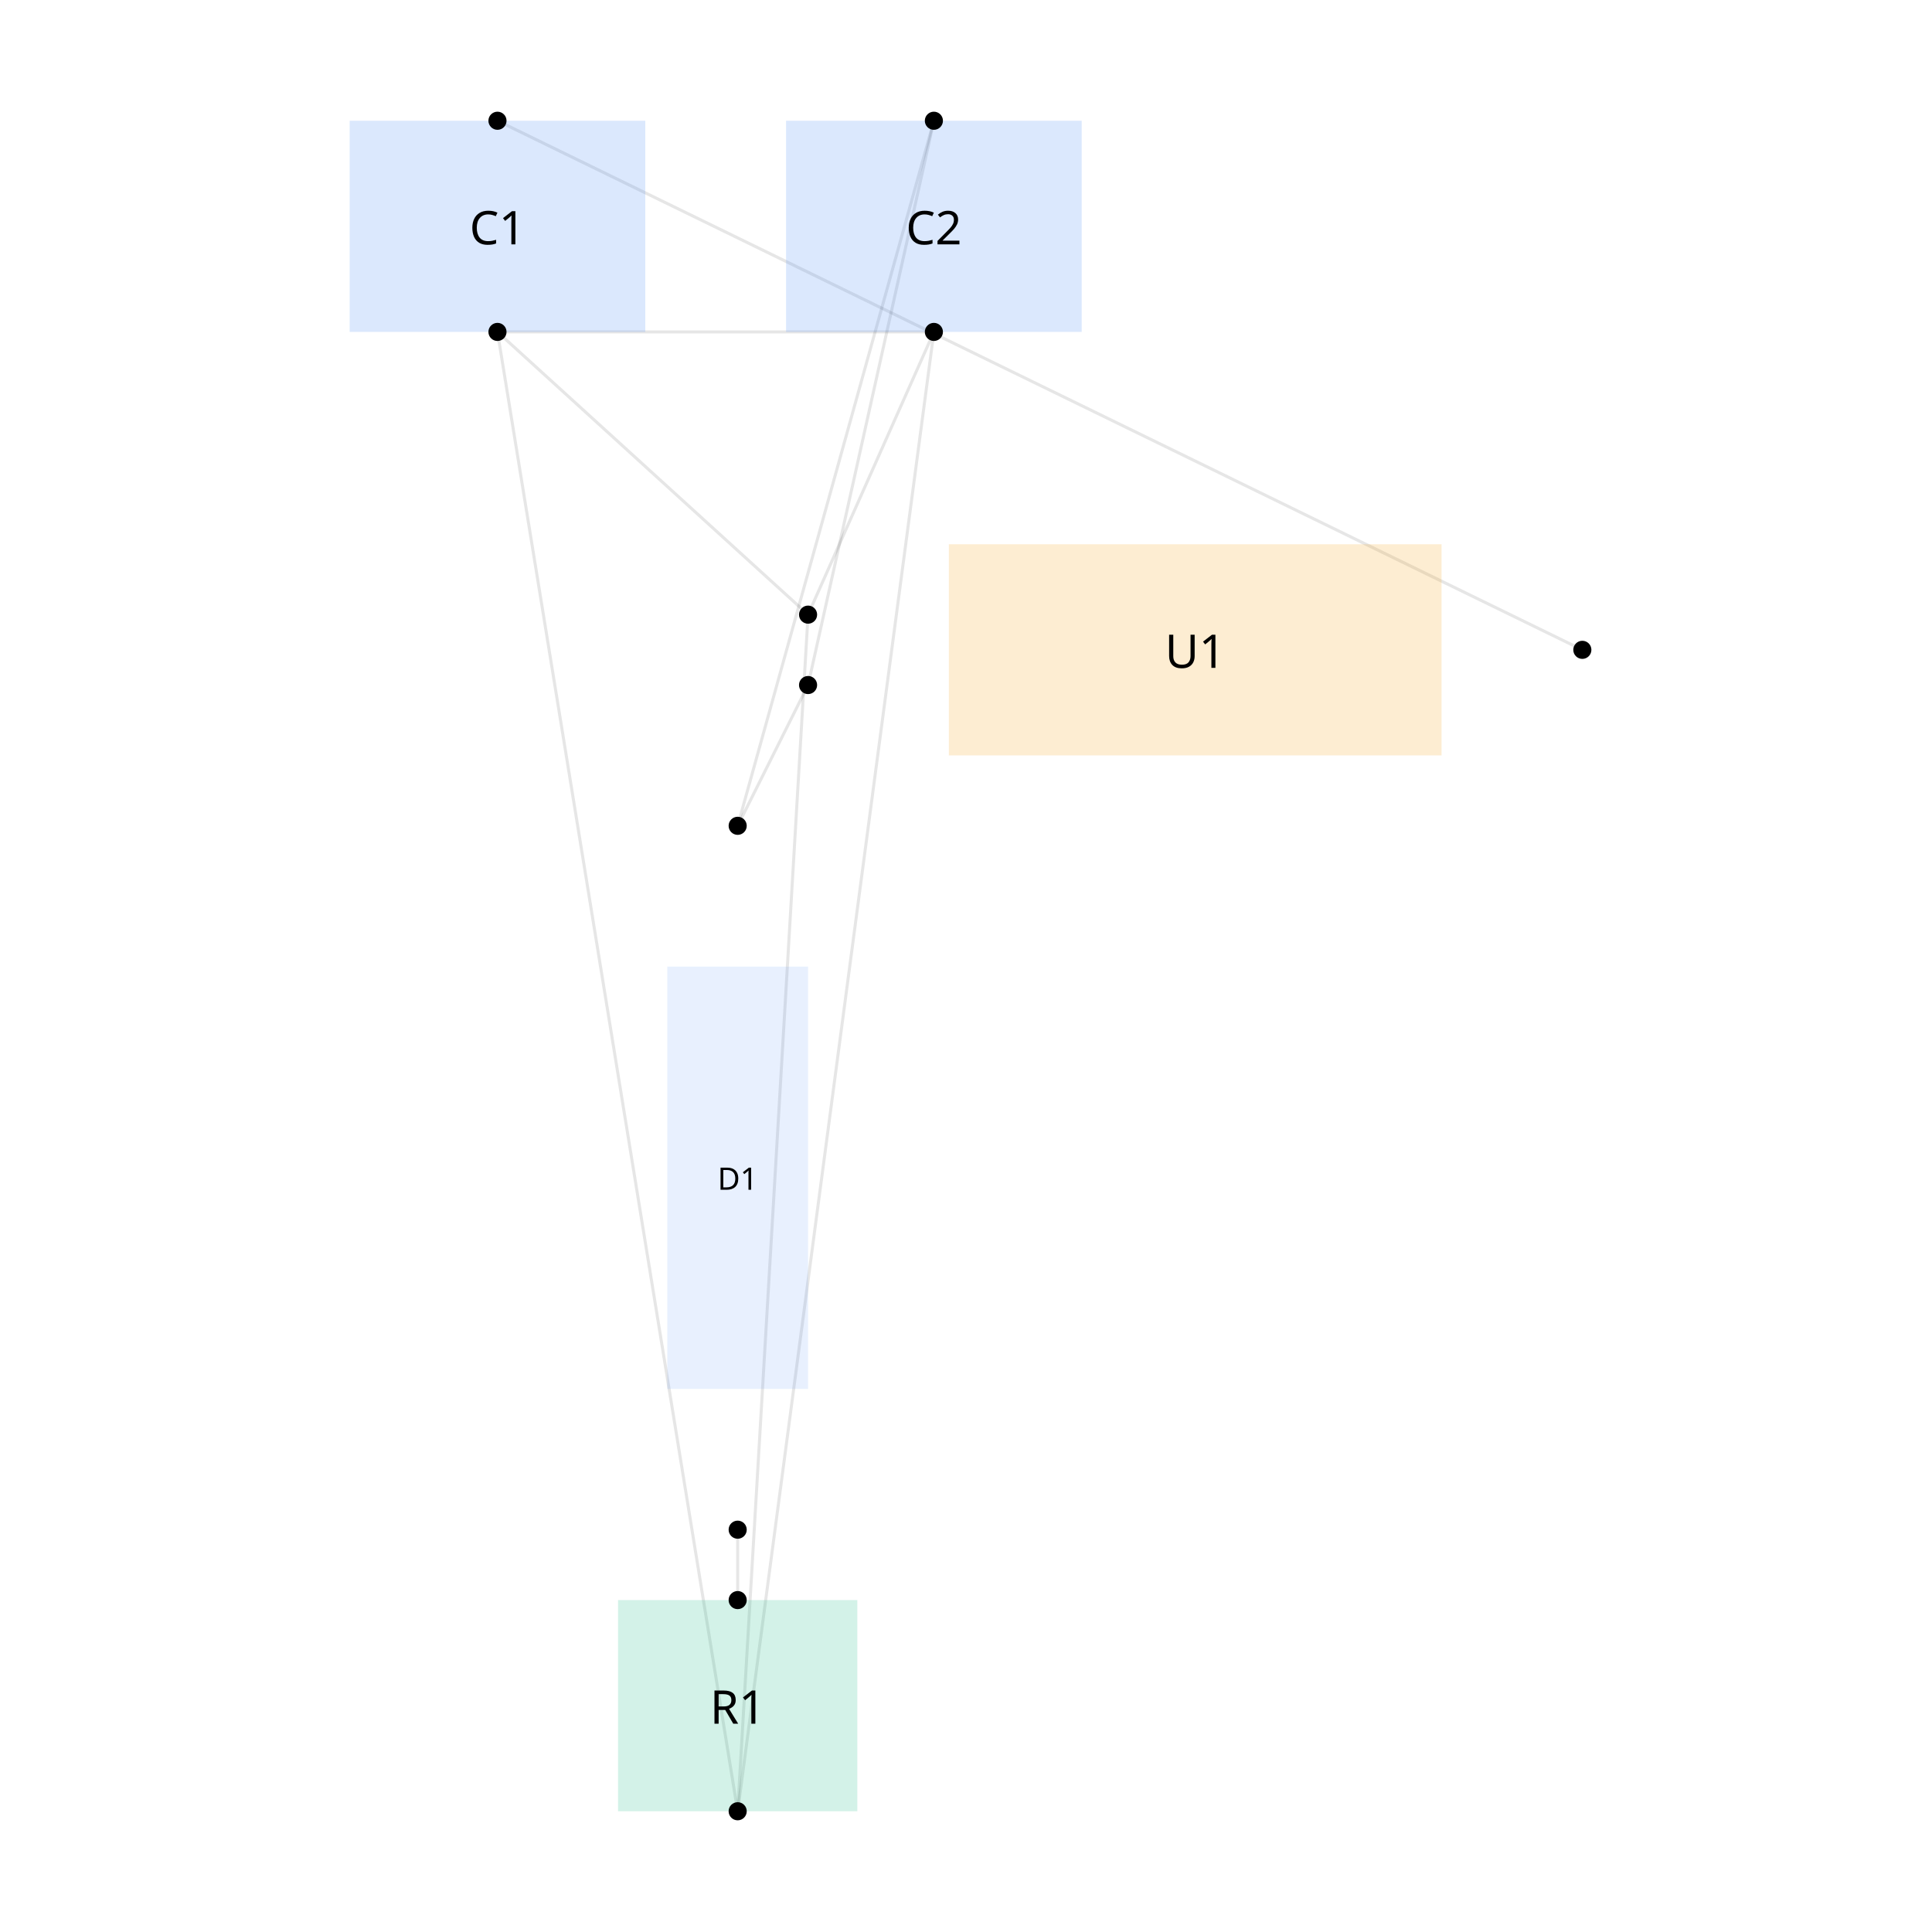
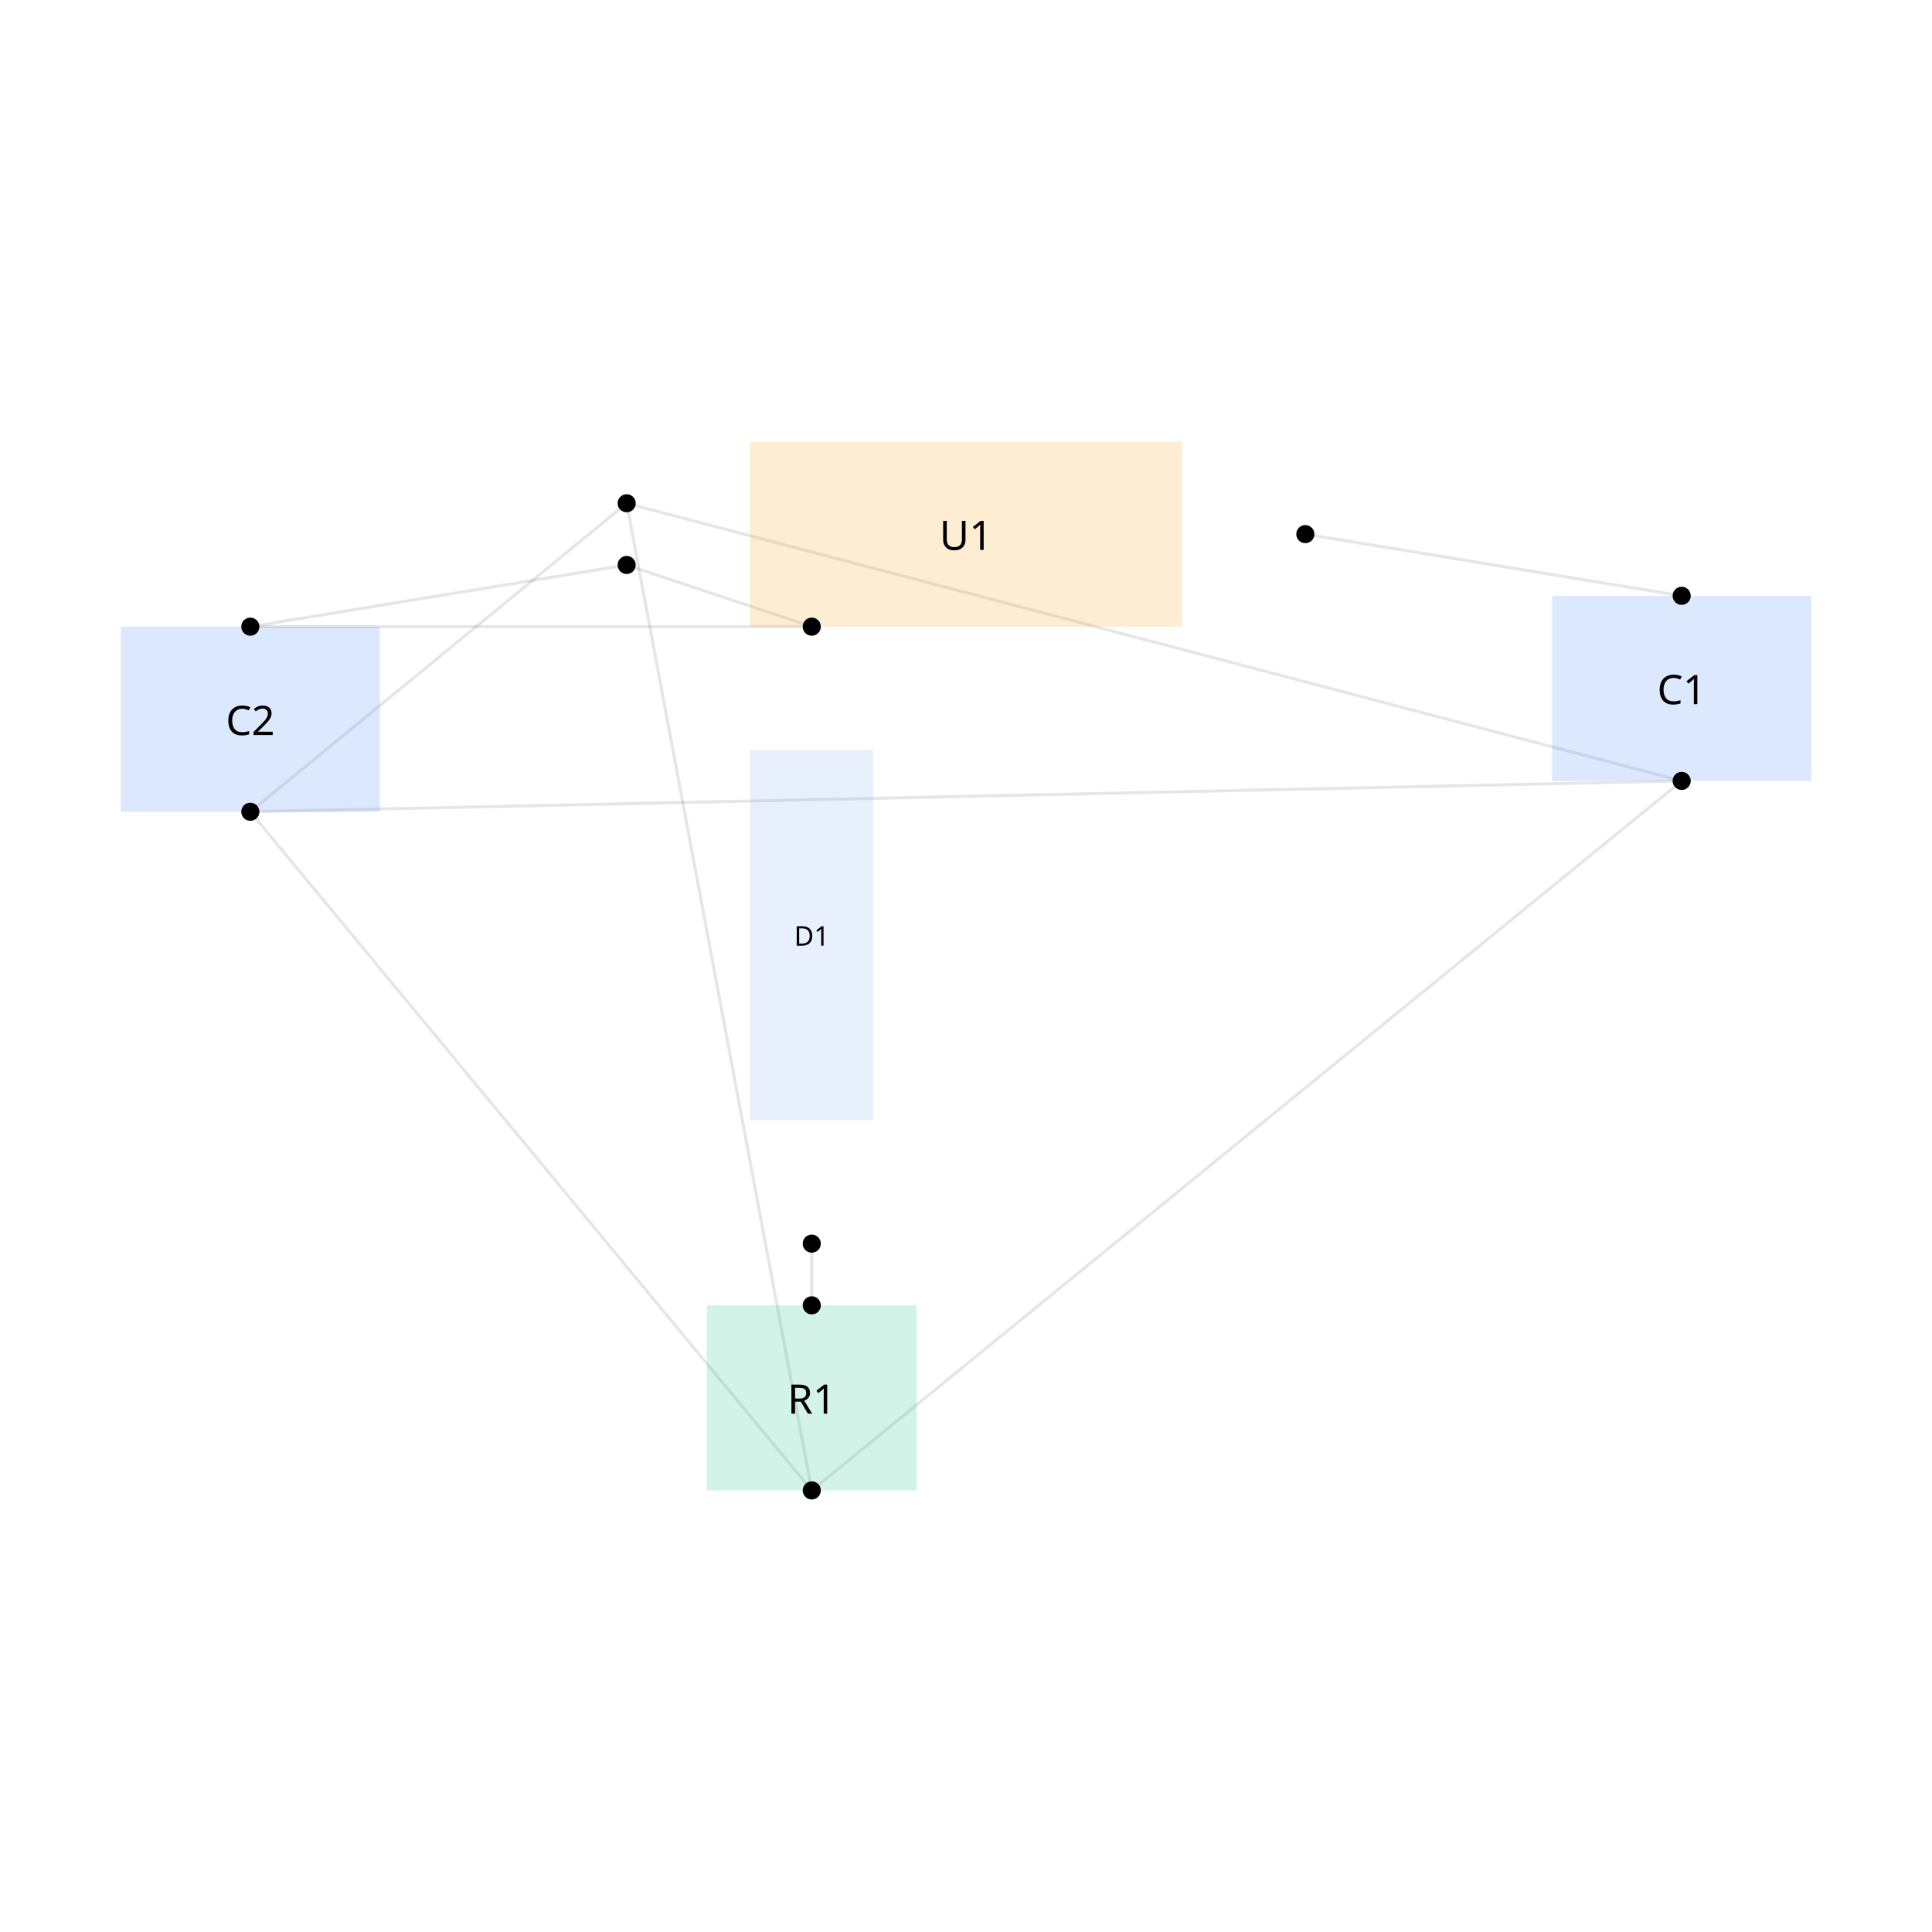
<svg xmlns="http://www.w3.org/2000/svg" width="640" height="640" viewBox="0 0 640 640">
  <rect width="100%" height="100%" fill="white" />
  <g>
-     <polyline data-points="-1.1,0.1 -1.9825,0.9033333333333335" data-type="line" data-label="" points="267.682,203.609 164.795,109.951" fill="none" stroke="rgba(0,0,0,0.1)" stroke-width="1px" />
+     <polyline data-points="-1.1,0.1 2.3200000000000003,-0.8" data-type="line" data-label="" points="207.591,166.715 557.08,258.686" fill="none" stroke="rgba(0,0,0,0.1)" stroke-width="1px" />
  </g>
  <g>
-     <polyline data-points="-1.1,0.1 -0.7424999999999999,0.9033333333333335" data-type="line" data-label="" points="267.682,203.609 309.362,109.951" fill="none" stroke="rgba(0,0,0,0.1)" stroke-width="1px" />
+     <polyline data-points="-1.1,0.1 -2.32,-0.9000000000000001" data-type="line" data-label="" points="207.591,166.715 82.92,268.905" fill="none" stroke="rgba(0,0,0,0.1)" stroke-width="1px" />
  </g>
  <g>
-     <polyline data-points="-1.1,0.1 -1.300000000000001,-3.3000000000000003" data-type="line" data-label="" points="267.682,203.609 244.365,600" fill="none" stroke="rgba(0,0,0,0.1)" stroke-width="1px" />
+     <polyline data-points="-1.1,0.1 -0.5,-3.1000000000000005" data-type="line" data-label="" points="207.591,166.715 268.905,493.723" fill="none" stroke="rgba(0,0,0,0.1)" stroke-width="1px" />
  </g>
  <g>
-     <polyline data-points="-1.9825,0.9033333333333335 -0.7424999999999999,0.9033333333333335" data-type="line" data-label="" points="164.795,109.951 309.362,109.951" fill="none" stroke="rgba(0,0,0,0.1)" stroke-width="1px" />
+     <polyline data-points="2.3200000000000003,-0.8 -2.32,-0.9000000000000001" data-type="line" data-label="" points="557.08,258.686 82.92,268.905" fill="none" stroke="rgba(0,0,0,0.1)" stroke-width="1px" />
  </g>
  <g>
-     <polyline data-points="-1.9825,0.9033333333333335 -1.300000000000001,-3.3000000000000003" data-type="line" data-label="" points="164.795,109.951 244.365,600" fill="none" stroke="rgba(0,0,0,0.1)" stroke-width="1px" />
+     <polyline data-points="2.3200000000000003,-0.8 -0.5,-3.1000000000000005" data-type="line" data-label="" points="557.08,258.686 268.905,493.723" fill="none" stroke="rgba(0,0,0,0.1)" stroke-width="1px" />
  </g>
  <g>
-     <polyline data-points="-0.7424999999999999,0.9033333333333335 -1.300000000000001,-3.3000000000000003" data-type="line" data-label="" points="309.362,109.951 244.365,600" fill="none" stroke="rgba(0,0,0,0.1)" stroke-width="1px" />
+     <polyline data-points="-2.32,-0.9000000000000001 -0.5,-3.1000000000000005" data-type="line" data-label="" points="82.92,268.905 268.905,493.723" fill="none" stroke="rgba(0,0,0,0.1)" stroke-width="1px" />
  </g>
  <g>
-     <polyline data-points="-1.1,-0.1 -0.7424999999999999,1.5033333333333336" data-type="line" data-label="" points="267.682,226.926 309.362,40" fill="none" stroke="rgba(0,0,0,0.1)" stroke-width="1px" />
+     <polyline data-points="-1.1,-0.1 -2.32,-0.3000000000000001" data-type="line" data-label="" points="207.591,187.153 82.92,207.591" fill="none" stroke="rgba(0,0,0,0.1)" stroke-width="1px" />
  </g>
  <g>
-     <polyline data-points="-1.1,-0.1 -1.300000000000001,-0.5" data-type="line" data-label="" points="267.682,226.926 244.365,273.56" fill="none" stroke="rgba(0,0,0,0.1)" stroke-width="1px" />
+     <polyline data-points="-1.1,-0.1 -0.49999999999999994,-0.30000000000000004" data-type="line" data-label="" points="207.591,187.153 268.905,207.591" fill="none" stroke="rgba(0,0,0,0.1)" stroke-width="1px" />
  </g>
  <g>
-     <polyline data-points="-0.7424999999999999,1.5033333333333336 -1.300000000000001,-0.5" data-type="line" data-label="" points="309.362,40 244.365,273.56" fill="none" stroke="rgba(0,0,0,0.1)" stroke-width="1px" />
+     <polyline data-points="-2.32,-0.3000000000000001 -0.49999999999999994,-0.30000000000000004" data-type="line" data-label="" points="82.92,207.591 268.905,207.591" fill="none" stroke="rgba(0,0,0,0.1)" stroke-width="1px" />
  </g>
  <g>
-     <polyline data-points="1.1,0 -1.9825,1.5033333333333336" data-type="line" data-label="" points="524.171,215.267 164.795,40" fill="none" stroke="rgba(0,0,0,0.1)" stroke-width="1px" />
+     <polyline data-points="1.1,0 2.3200000000000003,-0.2" data-type="line" data-label="" points="432.409,176.934 557.08,197.372" fill="none" stroke="rgba(0,0,0,0.1)" stroke-width="1px" />
  </g>
  <g>
-     <polyline data-points="-1.300000000000001,-2.5 -1.300000000000001,-2.7000000000000006" data-type="line" data-label="" points="244.365,506.731 244.365,530.049" fill="none" stroke="rgba(0,0,0,0.1)" stroke-width="1px" />
+     <polyline data-points="-0.5000000000000001,-2.3 -0.49999999999999994,-2.500000000000001" data-type="line" data-label="" points="268.905,411.971 268.905,432.409" fill="none" stroke="rgba(0,0,0,0.1)" stroke-width="1px" />
  </g>
  <g>
-     <rect data-type="rect" data-label="U1" data-x="0" data-y="0" x="314.316" y="180.291" width="163.22" height="69.951" fill="rgba(245, 158, 11, 0.18)" stroke="none" stroke-width="0.009" />
+     <rect data-type="rect" data-label="U1" data-x="0" data-y="0" x="248.467" y="146.277" width="143.066" height="61.314" fill="rgba(245, 158, 11, 0.18)" stroke="none" stroke-width="0.01" />
  </g>
  <g>
-     <rect data-type="rect" data-label="C1" data-x="-1.9825" data-y="1.2033333333333336" x="115.829" y="40" width="97.932" height="69.951" fill="rgba(59, 130, 246, 0.18)" stroke="none" stroke-width="0.009" />
+     <rect data-type="rect" data-label="C1" data-x="2.3200000000000003" data-y="-0.5" x="514.161" y="197.372" width="85.839" height="61.314" fill="rgba(59, 130, 246, 0.18)" stroke="none" stroke-width="0.01" />
  </g>
  <g>
-     <rect data-type="rect" data-label="C2" data-x="-0.7424999999999999" data-y="1.2033333333333336" x="260.396" y="40" width="97.932" height="69.951" fill="rgba(59, 130, 246, 0.18)" stroke="none" stroke-width="0.009" />
+     <rect data-type="rect" data-label="C2" data-x="-2.32" data-y="-0.6000000000000001" x="40" y="207.591" width="85.839" height="61.314" fill="rgba(59, 130, 246, 0.18)" stroke="none" stroke-width="0.01" />
  </g>
  <g>
-     <rect data-type="rect" data-label="D1" data-x="-1.300000000000001" data-y="-1.5" x="221.048" y="320.194" width="46.634" height="139.903" fill="rgba(59, 130, 246, 0.12)" stroke="none" stroke-width="0.009" />
+     <rect data-type="rect" data-label="D1" data-x="-0.5" data-y="-1.3" x="248.467" y="248.467" width="40.876" height="122.628" fill="rgba(59, 130, 246, 0.12)" stroke="none" stroke-width="0.01" />
  </g>
  <g>
-     <rect data-type="rect" data-label="R1" data-x="-1.300000000000001" data-y="-3.0000000000000004" x="204.726" y="530.049" width="79.278" height="69.951" fill="rgba(16, 185, 129, 0.18)" stroke="none" stroke-width="0.009" />
+     <rect data-type="rect" data-label="R1" data-x="-0.5" data-y="-2.8000000000000007" x="234.161" y="432.409" width="69.489" height="61.314" fill="rgba(16, 185, 129, 0.18)" stroke="none" stroke-width="0.01" />
  </g>
-   <text data-type="text" data-label="U1" data-x="0" data-y="0" x="395.926" y="215.267" fill="black" font-size="15.389" font-family="sans-serif" text-anchor="middle" dominant-baseline="central">U1</text>
-   <text data-type="text" data-label="C1" data-x="-1.9825" data-y="1.2033333333333336" x="164.795" y="74.976" fill="black" font-size="15.389" font-family="sans-serif" text-anchor="middle" dominant-baseline="central">C1</text>
-   <text data-type="text" data-label="C2" data-x="-0.7424999999999999" data-y="1.2033333333333336" x="309.362" y="74.976" fill="black" font-size="15.389" font-family="sans-serif" text-anchor="middle" dominant-baseline="central">C2</text>
-   <text data-type="text" data-label="D1" data-x="-1.300000000000001" data-y="-1.5" x="244.365" y="390.146" fill="black" font-size="10.26" font-family="sans-serif" text-anchor="middle" dominant-baseline="central">D1</text>
-   <text data-type="text" data-label="R1" data-x="-1.300000000000001" data-y="-3.0000000000000004" x="244.365" y="565.024" fill="black" font-size="15.389" font-family="sans-serif" text-anchor="middle" dominant-baseline="central">R1</text>
+   <text data-type="text" data-label="U1" data-x="0" data-y="0" x="320" y="176.934" fill="black" font-size="13.489" font-family="sans-serif" text-anchor="middle" dominant-baseline="central">U1</text>
+   <text data-type="text" data-label="C1" data-x="2.3200000000000003" data-y="-0.5" x="557.08" y="228.029" fill="black" font-size="13.489" font-family="sans-serif" text-anchor="middle" dominant-baseline="central">C1</text>
+   <text data-type="text" data-label="C2" data-x="-2.32" data-y="-0.6000000000000001" x="82.92" y="238.248" fill="black" font-size="13.489" font-family="sans-serif" text-anchor="middle" dominant-baseline="central">C2</text>
+   <text data-type="text" data-label="D1" data-x="-0.5" data-y="-1.3" x="268.905" y="309.781" fill="black" font-size="8.993" font-family="sans-serif" text-anchor="middle" dominant-baseline="central">D1</text>
+   <text data-type="text" data-label="R1" data-x="-0.5" data-y="-2.8000000000000007" x="268.905" y="463.066" fill="black" font-size="13.489" font-family="sans-serif" text-anchor="middle" dominant-baseline="central">R1</text>
  <g>
-     <circle data-type="point" data-label="U1.1 (unnamedsubcircuitsubcircuit_source_group_0_connectivity_net0)" data-x="-1.1" data-y="0.1" cx="267.682" cy="203.609" r="3" fill="black" />
+     <circle data-type="point" data-label="U1.1 (unnamedsubcircuitsubcircuit_source_group_0_connectivity_net0)" data-x="-1.1" data-y="0.1" cx="207.591" cy="166.715" r="3" fill="black" />
  </g>
  <g>
-     <circle data-type="point" data-label="U1.2 (unnamedsubcircuitsubcircuit_source_group_0_connectivity_net1)" data-x="-1.1" data-y="-0.1" cx="267.682" cy="226.926" r="3" fill="black" />
+     <circle data-type="point" data-label="U1.2 (unnamedsubcircuitsubcircuit_source_group_0_connectivity_net1)" data-x="-1.1" data-y="-0.1" cx="207.591" cy="187.153" r="3" fill="black" />
  </g>
  <g>
-     <circle data-type="point" data-label="U1.3 (unnamedsubcircuitsubcircuit_source_group_0_connectivity_net2)" data-x="1.1" data-y="0" cx="524.171" cy="215.267" r="3" fill="black" />
+     <circle data-type="point" data-label="U1.3 (unnamedsubcircuitsubcircuit_source_group_0_connectivity_net2)" data-x="1.1" data-y="0" cx="432.409" cy="176.934" r="3" fill="black" />
  </g>
  <g>
-     <circle data-type="point" data-label="C1.1 (unnamedsubcircuitsubcircuit_source_group_0_connectivity_net2)" data-x="-1.9825" data-y="1.5033333333333336" cx="164.795" cy="40" r="3" fill="black" />
+     <circle data-type="point" data-label="C1.1 (unnamedsubcircuitsubcircuit_source_group_0_connectivity_net2)" data-x="2.3200000000000003" data-y="-0.2" cx="557.08" cy="197.372" r="3" fill="black" />
  </g>
  <g>
-     <circle data-type="point" data-label="C1.2 (unnamedsubcircuitsubcircuit_source_group_0_connectivity_net0)" data-x="-1.9825" data-y="0.9033333333333335" cx="164.795" cy="109.951" r="3" fill="black" />
+     <circle data-type="point" data-label="C1.2 (unnamedsubcircuitsubcircuit_source_group_0_connectivity_net0)" data-x="2.3200000000000003" data-y="-0.8" cx="557.08" cy="258.686" r="3" fill="black" />
  </g>
  <g>
-     <circle data-type="point" data-label="C2.1 (unnamedsubcircuitsubcircuit_source_group_0_connectivity_net1)" data-x="-0.7424999999999999" data-y="1.5033333333333336" cx="309.362" cy="40" r="3" fill="black" />
+     <circle data-type="point" data-label="C2.1 (unnamedsubcircuitsubcircuit_source_group_0_connectivity_net1)" data-x="-2.32" data-y="-0.3000000000000001" cx="82.92" cy="207.591" r="3" fill="black" />
  </g>
  <g>
-     <circle data-type="point" data-label="C2.2 (unnamedsubcircuitsubcircuit_source_group_0_connectivity_net0)" data-x="-0.7424999999999999" data-y="0.9033333333333335" cx="309.362" cy="109.951" r="3" fill="black" />
+     <circle data-type="point" data-label="C2.2 (unnamedsubcircuitsubcircuit_source_group_0_connectivity_net0)" data-x="-2.32" data-y="-0.9000000000000001" cx="82.92" cy="268.905" r="3" fill="black" />
  </g>
  <g>
-     <circle data-type="point" data-label="D1.1 (unnamedsubcircuitsubcircuit_source_group_0_connectivity_net3)" data-x="-1.300000000000001" data-y="-2.5" cx="244.365" cy="506.731" r="3" fill="black" />
+     <circle data-type="point" data-label="D1.1 (unnamedsubcircuitsubcircuit_source_group_0_connectivity_net3)" data-x="-0.5000000000000001" data-y="-2.3" cx="268.905" cy="411.971" r="3" fill="black" />
  </g>
  <g>
-     <circle data-type="point" data-label="D1.2 (unnamedsubcircuitsubcircuit_source_group_0_connectivity_net1)" data-x="-1.300000000000001" data-y="-0.5" cx="244.365" cy="273.56" r="3" fill="black" />
+     <circle data-type="point" data-label="D1.2 (unnamedsubcircuitsubcircuit_source_group_0_connectivity_net1)" data-x="-0.49999999999999994" data-y="-0.30000000000000004" cx="268.905" cy="207.591" r="3" fill="black" />
  </g>
  <g>
-     <circle data-type="point" data-label="R1.1 (unnamedsubcircuitsubcircuit_source_group_0_connectivity_net3)" data-x="-1.300000000000001" data-y="-2.7000000000000006" cx="244.365" cy="530.049" r="3" fill="black" />
+     <circle data-type="point" data-label="R1.1 (unnamedsubcircuitsubcircuit_source_group_0_connectivity_net3)" data-x="-0.49999999999999994" data-y="-2.500000000000001" cx="268.905" cy="432.409" r="3" fill="black" />
  </g>
  <g>
-     <circle data-type="point" data-label="R1.2 (unnamedsubcircuitsubcircuit_source_group_0_connectivity_net0)" data-x="-1.300000000000001" data-y="-3.3000000000000003" cx="244.365" cy="600" r="3" fill="black" />
+     <circle data-type="point" data-label="R1.2 (unnamedsubcircuitsubcircuit_source_group_0_connectivity_net0)" data-x="-0.5" data-y="-3.1000000000000005" cx="268.905" cy="493.723" r="3" fill="black" />
  </g>
  <g id="crosshair" style="display: none">
    <line id="crosshair-h" y1="0" y2="640" stroke="#666" stroke-width="0.5" />
    <line id="crosshair-v" x1="0" x2="640" stroke="#666" stroke-width="0.5" />
    <text id="coordinates" font-family="monospace" font-size="12" fill="#666" />
  </g>
</svg>
